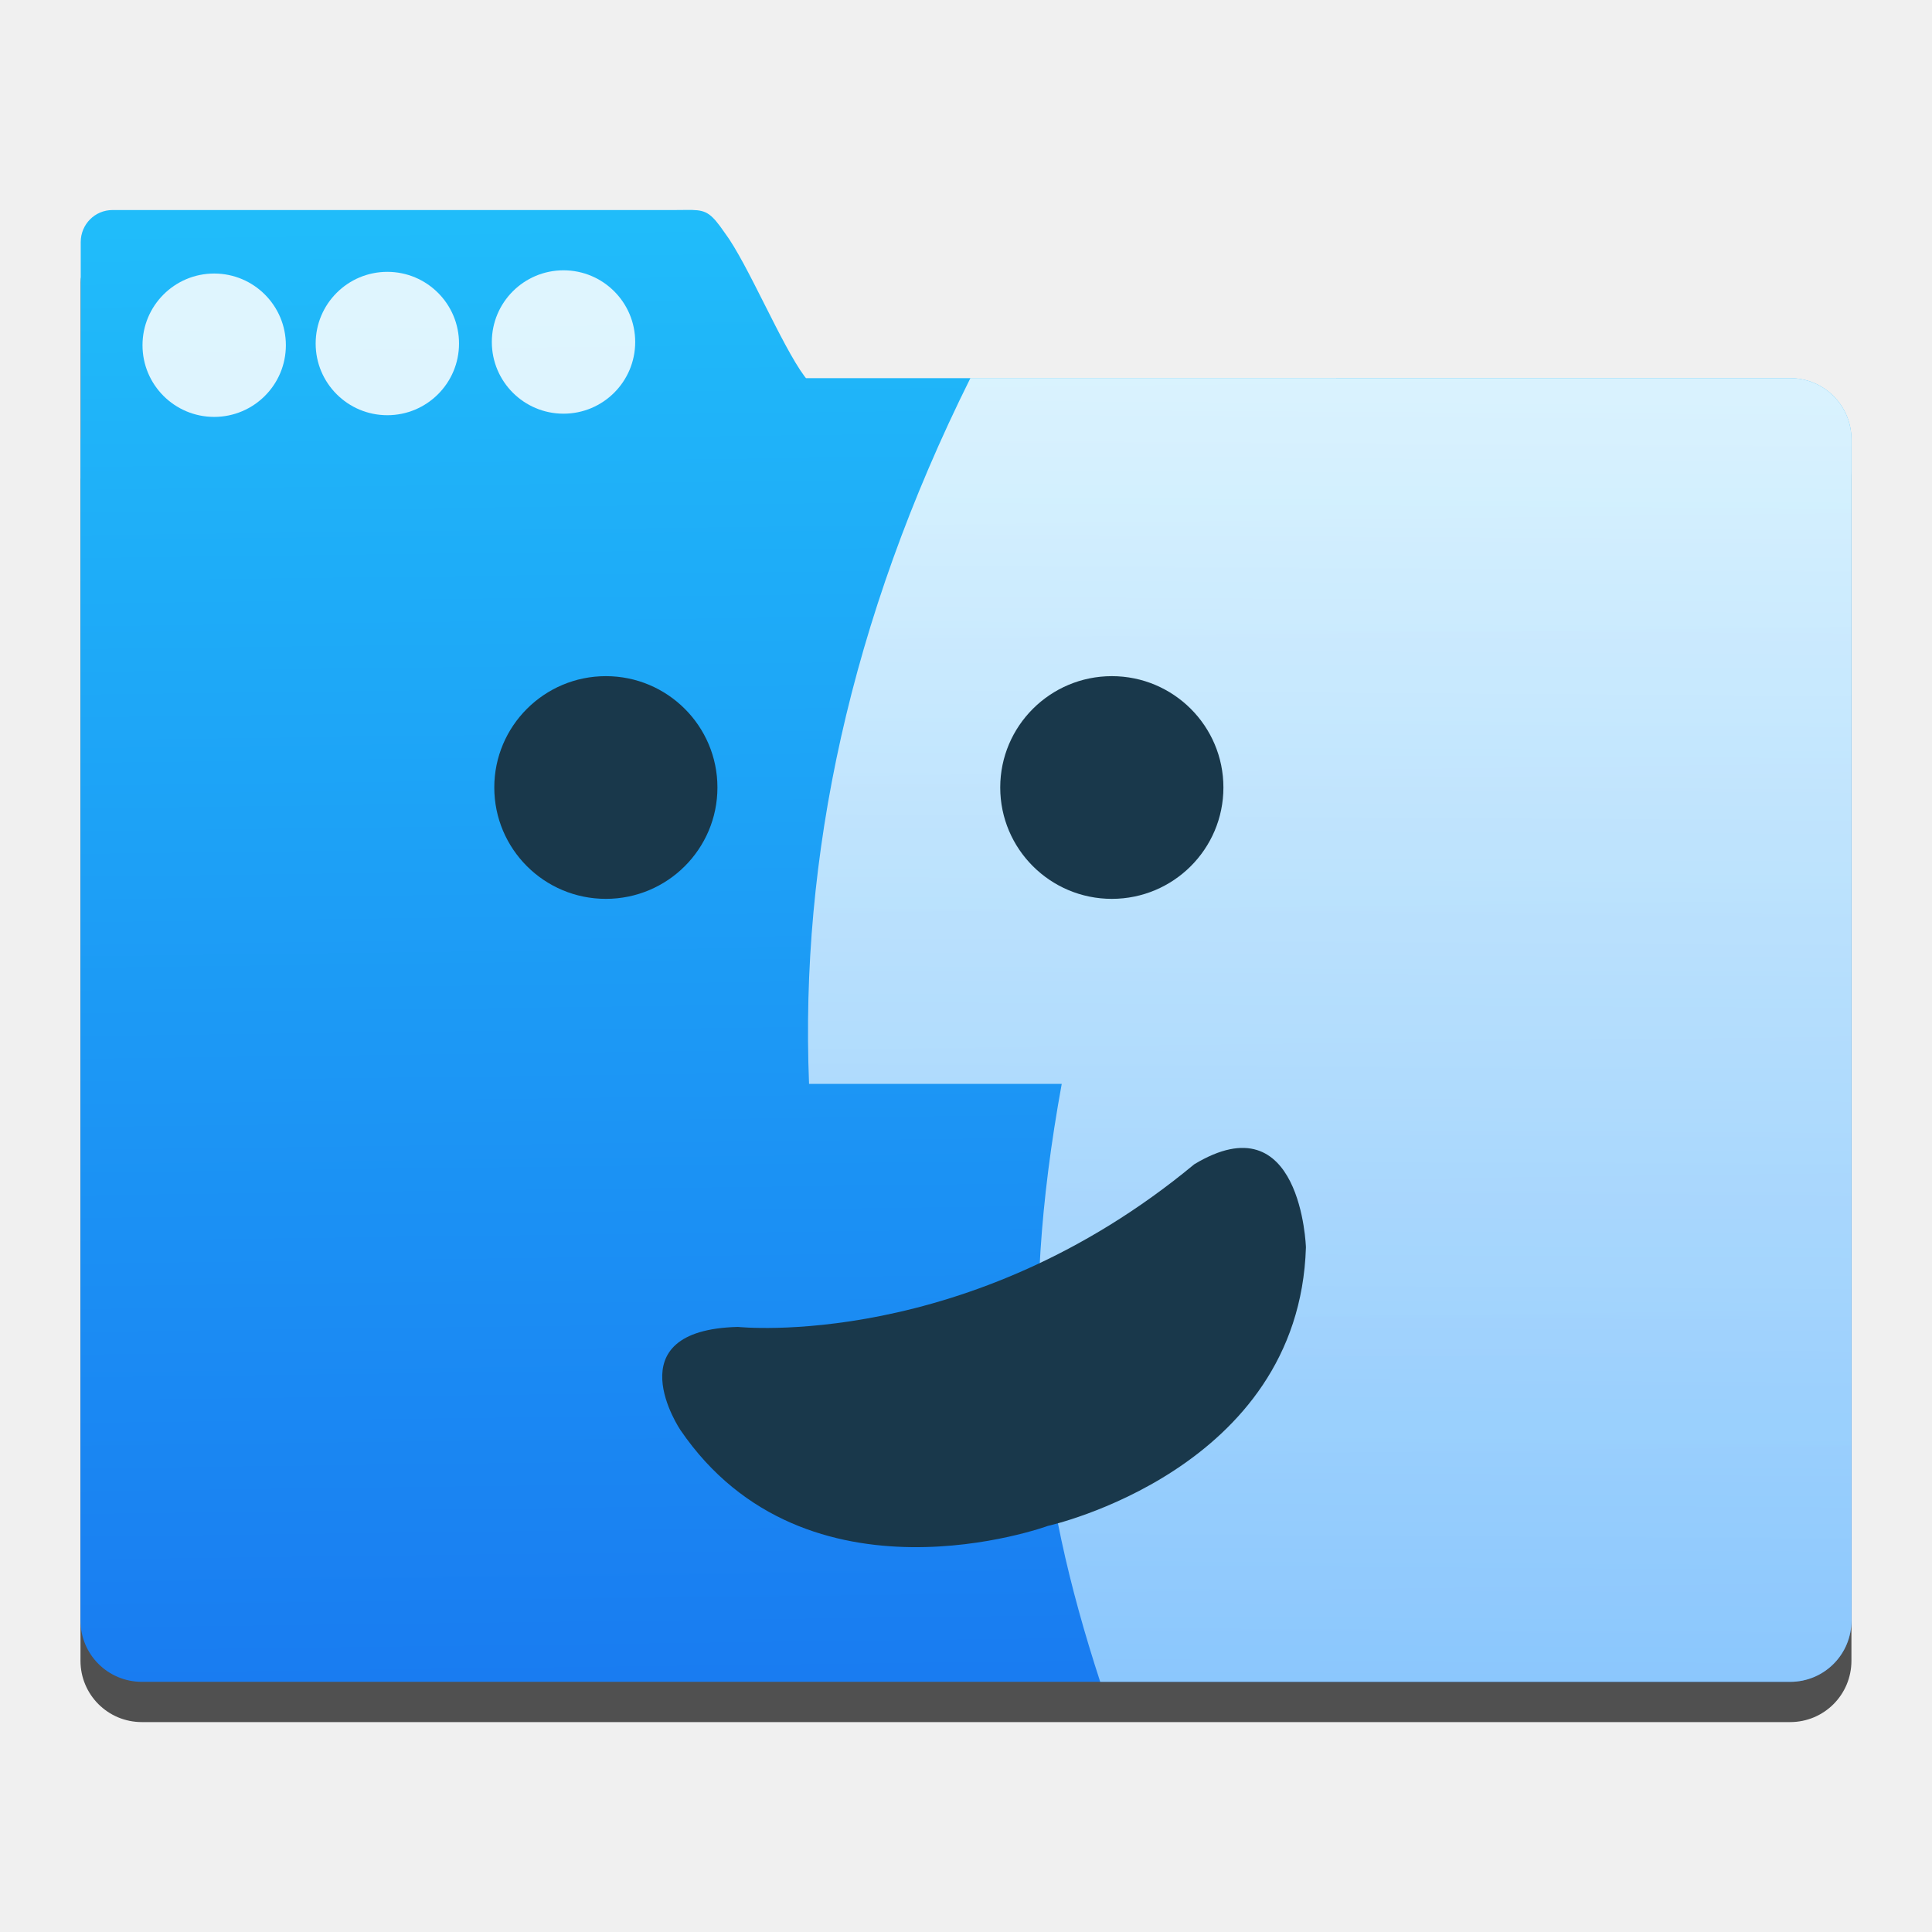
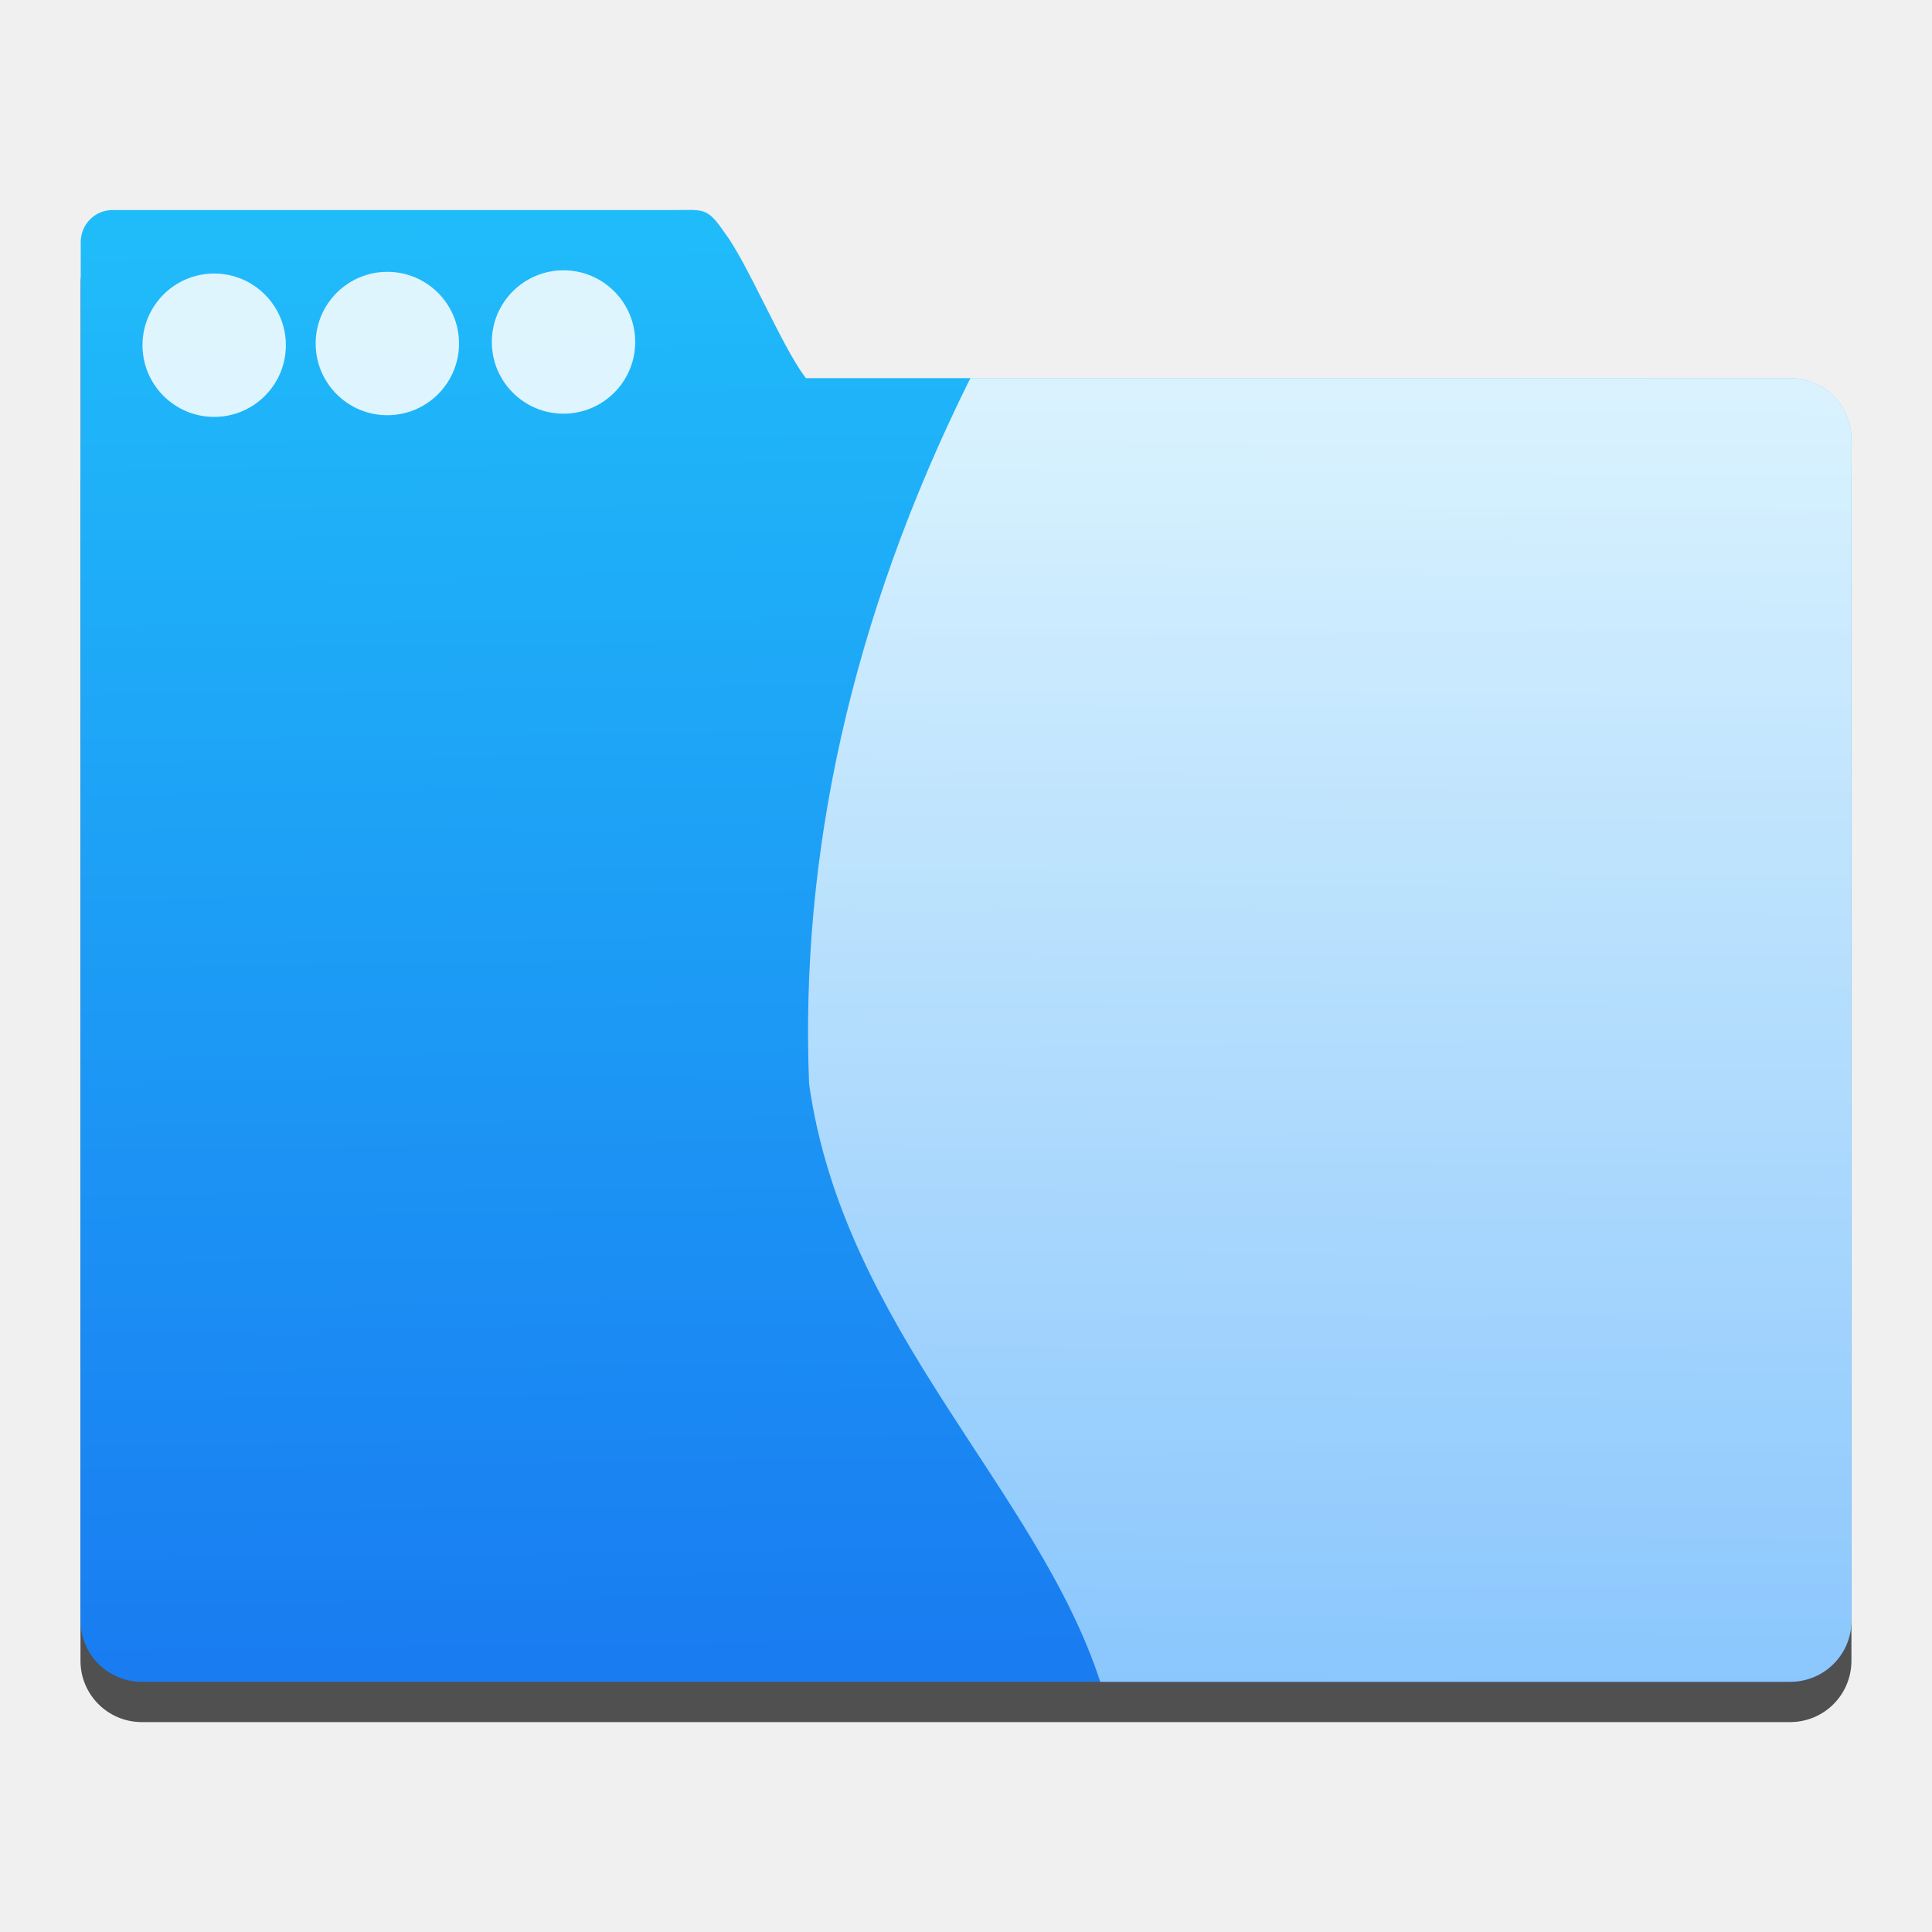
- <svg xmlns="http://www.w3.org/2000/svg" height="48" viewBox="0 0 48 48" width="48">
+ <svg xmlns="http://www.w3.org/2000/svg" height="48" viewBox="0 0 48 48" width="48" version="1.1" id="svg32">
+   <defs id="defs36" />
  <linearGradient id="a" gradientUnits="userSpaceOnUse" x1="10.79" x2="10.297" y1="43.787" y2="4.536">
-     <stop offset="0" stop-color="#197cf1" />
-     <stop offset="1" stop-color="#20bcfa" />
+     <stop offset="0" stop-color="#197cf1" id="stop2" />
+     <stop offset="1" stop-color="#20bcfa" id="stop4" />
  </linearGradient>
  <linearGradient id="b" gradientTransform="matrix(1.016099 0 0 1.035317 -391.0072 -518.0397)" gradientUnits="userSpaceOnUse" x1="421.132" x2="421.337" y1="543.394" y2="509.274">
-     <stop offset="0" stop-color="#a0d5ff" />
-     <stop offset="1" stop-color="#fff" />
+     <stop offset="0" stop-color="#a0d5ff" id="stop7" />
+     <stop offset="1" stop-color="#fff" id="stop9" />
  </linearGradient>
-   <g transform="translate(-384.5716 -500.2982)">
-     <path d="m401.772 506.515c-.118-.003-.26.002-.445.002h-13.96c-.438 0-.791.355-.791.796v4.851c-.001.018-.005.035-.005.054v29.34c0 .844.681 1.525 1.525 1.525h40.951c.844 0 1.523-.681 1.523-1.525v-29.34c0-.844-.679-1.525-1.523-1.525h-24.453c-.015-.019-.024-.03-.04-.05-.564-.76-1.416-2.81-1.972-3.551-.334-.487-.459-.567-.812-.576z" fill-opacity=".667" />
-     <path d="m16.455 4.182c-.128-.003-.282.002-.482.002h-15.141c-.475 0-.857.385-.857.863v5.262c-.001.02-.006.039-.006.059v31.822c0 .916.738 1.654 1.654 1.654h44.416c.916 0 1.652-.738 1.652-1.654v-31.822c0-.916-.736-1.654-1.652-1.654h-26.521c-.016-.021-.026-.032-.043-.055-.612-.824-1.536-3.047-2.139-3.852-.363-.528-.498-.615-.881-.625z" fill="url(#a)" transform="matrix(.9219939 0 0 .9219939 386.6002 501.659)" />
-     <path d="m23.949 8.713c-3.252 6.53-4.593 12.93-4.348 19.018h6.809c-1.176 6.447-.661 10.903 1.037 16.113h18.592c.916 0 1.652-.738 1.652-1.654v-31.822c0-.916-.736-1.654-1.652-1.654z" fill="url(#b)" fill-rule="evenodd" opacity=".83" transform="matrix(.9219939 0 0 .9219939 386.6002 501.659)" />
-     <path d="m401.477 535.828s-1.679-2.486 1.429-2.563c0 0 5.727.61 11.336-4.04 2.661-1.607 2.775 2.064 2.775 2.064-.17 5.544-6.412 6.92-6.412 6.92s-6.001 2.2-9.128-2.381z" fill="#19384b" opacity=".997" stroke-width=".382" />
-     <path d="m396.852 519.863c0-1.527 1.242-2.766 2.772-2.766 1.53 0 2.772 1.239 2.772 2.766 0 1.528-1.242 2.767-2.772 2.767-1.531-0-2.772-1.239-2.772-2.767zm12.57 0c0-1.527 1.243-2.766 2.773-2.766 1.53 0 2.772 1.239 2.772 2.766 0 1.528-1.242 2.767-2.772 2.767-1.53-0-2.773-1.239-2.773-2.767z" fill="#19384b" stroke-width=".796" />
-     <g fill="#fff" fill-opacity=".852">
-       <circle cx="398.572" cy="508.795" r="1.781" />
-       <circle cx="394.195" cy="508.833" r="1.781" />
-       <circle cx="389.893" cy="508.875" r="1.781" />
+   <g transform="translate(-384.5716 -500.2982)" id="g30">
+     <path d="m401.772 506.515c-.118-.003-.26.002-.445.002h-13.96c-.438 0-.791.355-.791.796v4.851c-.001.018-.005.035-.005.054v29.34c0 .844.681 1.525 1.525 1.525h40.951c.844 0 1.523-.681 1.523-1.525v-29.34c0-.844-.679-1.525-1.523-1.525h-24.453c-.015-.019-.024-.03-.04-.05-.564-.76-1.416-2.81-1.972-3.551-.334-.487-.459-.567-.812-.576z" fill-opacity=".667" id="path12" />
+     <path d="m16.455 4.182c-.128-.003-.282.002-.482.002h-15.141c-.475 0-.857.385-.857.863v5.262c-.001.02-.006.039-.006.059v31.822c0 .916.738 1.654 1.654 1.654h44.416c.916 0 1.652-.738 1.652-1.654v-31.822c0-.916-.736-1.654-1.652-1.654h-26.521c-.016-.021-.026-.032-.043-.055-.612-.824-1.536-3.047-2.139-3.852-.363-.528-.498-.615-.881-.625z" fill="url(#a)" transform="matrix(.9219939 0 0 .9219939 386.6002 501.659)" id="path14" />
+     <path d="M 23.949,8.713 C 20.698,15.243 19.356,21.643 19.602,27.73 v 0 c 0.93,6.603 6.148,10.903 7.846,16.113 h 18.592 c 0.916,0 1.652,-0.738 1.652,-1.654 V 10.367 c 0,-0.916 -0.736,-1.654 -1.652,-1.654 z" transform="matrix(0.9219939,0,0,0.9219939,386.6002,501.659)" id="path16" style="opacity:0.83;fill:url(#b);fill-rule:evenodd" />
+     <g fill="#fff" fill-opacity=".852" id="g28">
+       <circle cx="398.572" cy="508.795" r="1.781" id="circle22" />
+       <circle cx="394.195" cy="508.833" r="1.781" id="circle24" />
+       <circle cx="389.893" cy="508.875" r="1.781" id="circle26" />
    </g>
  </g>
</svg>
